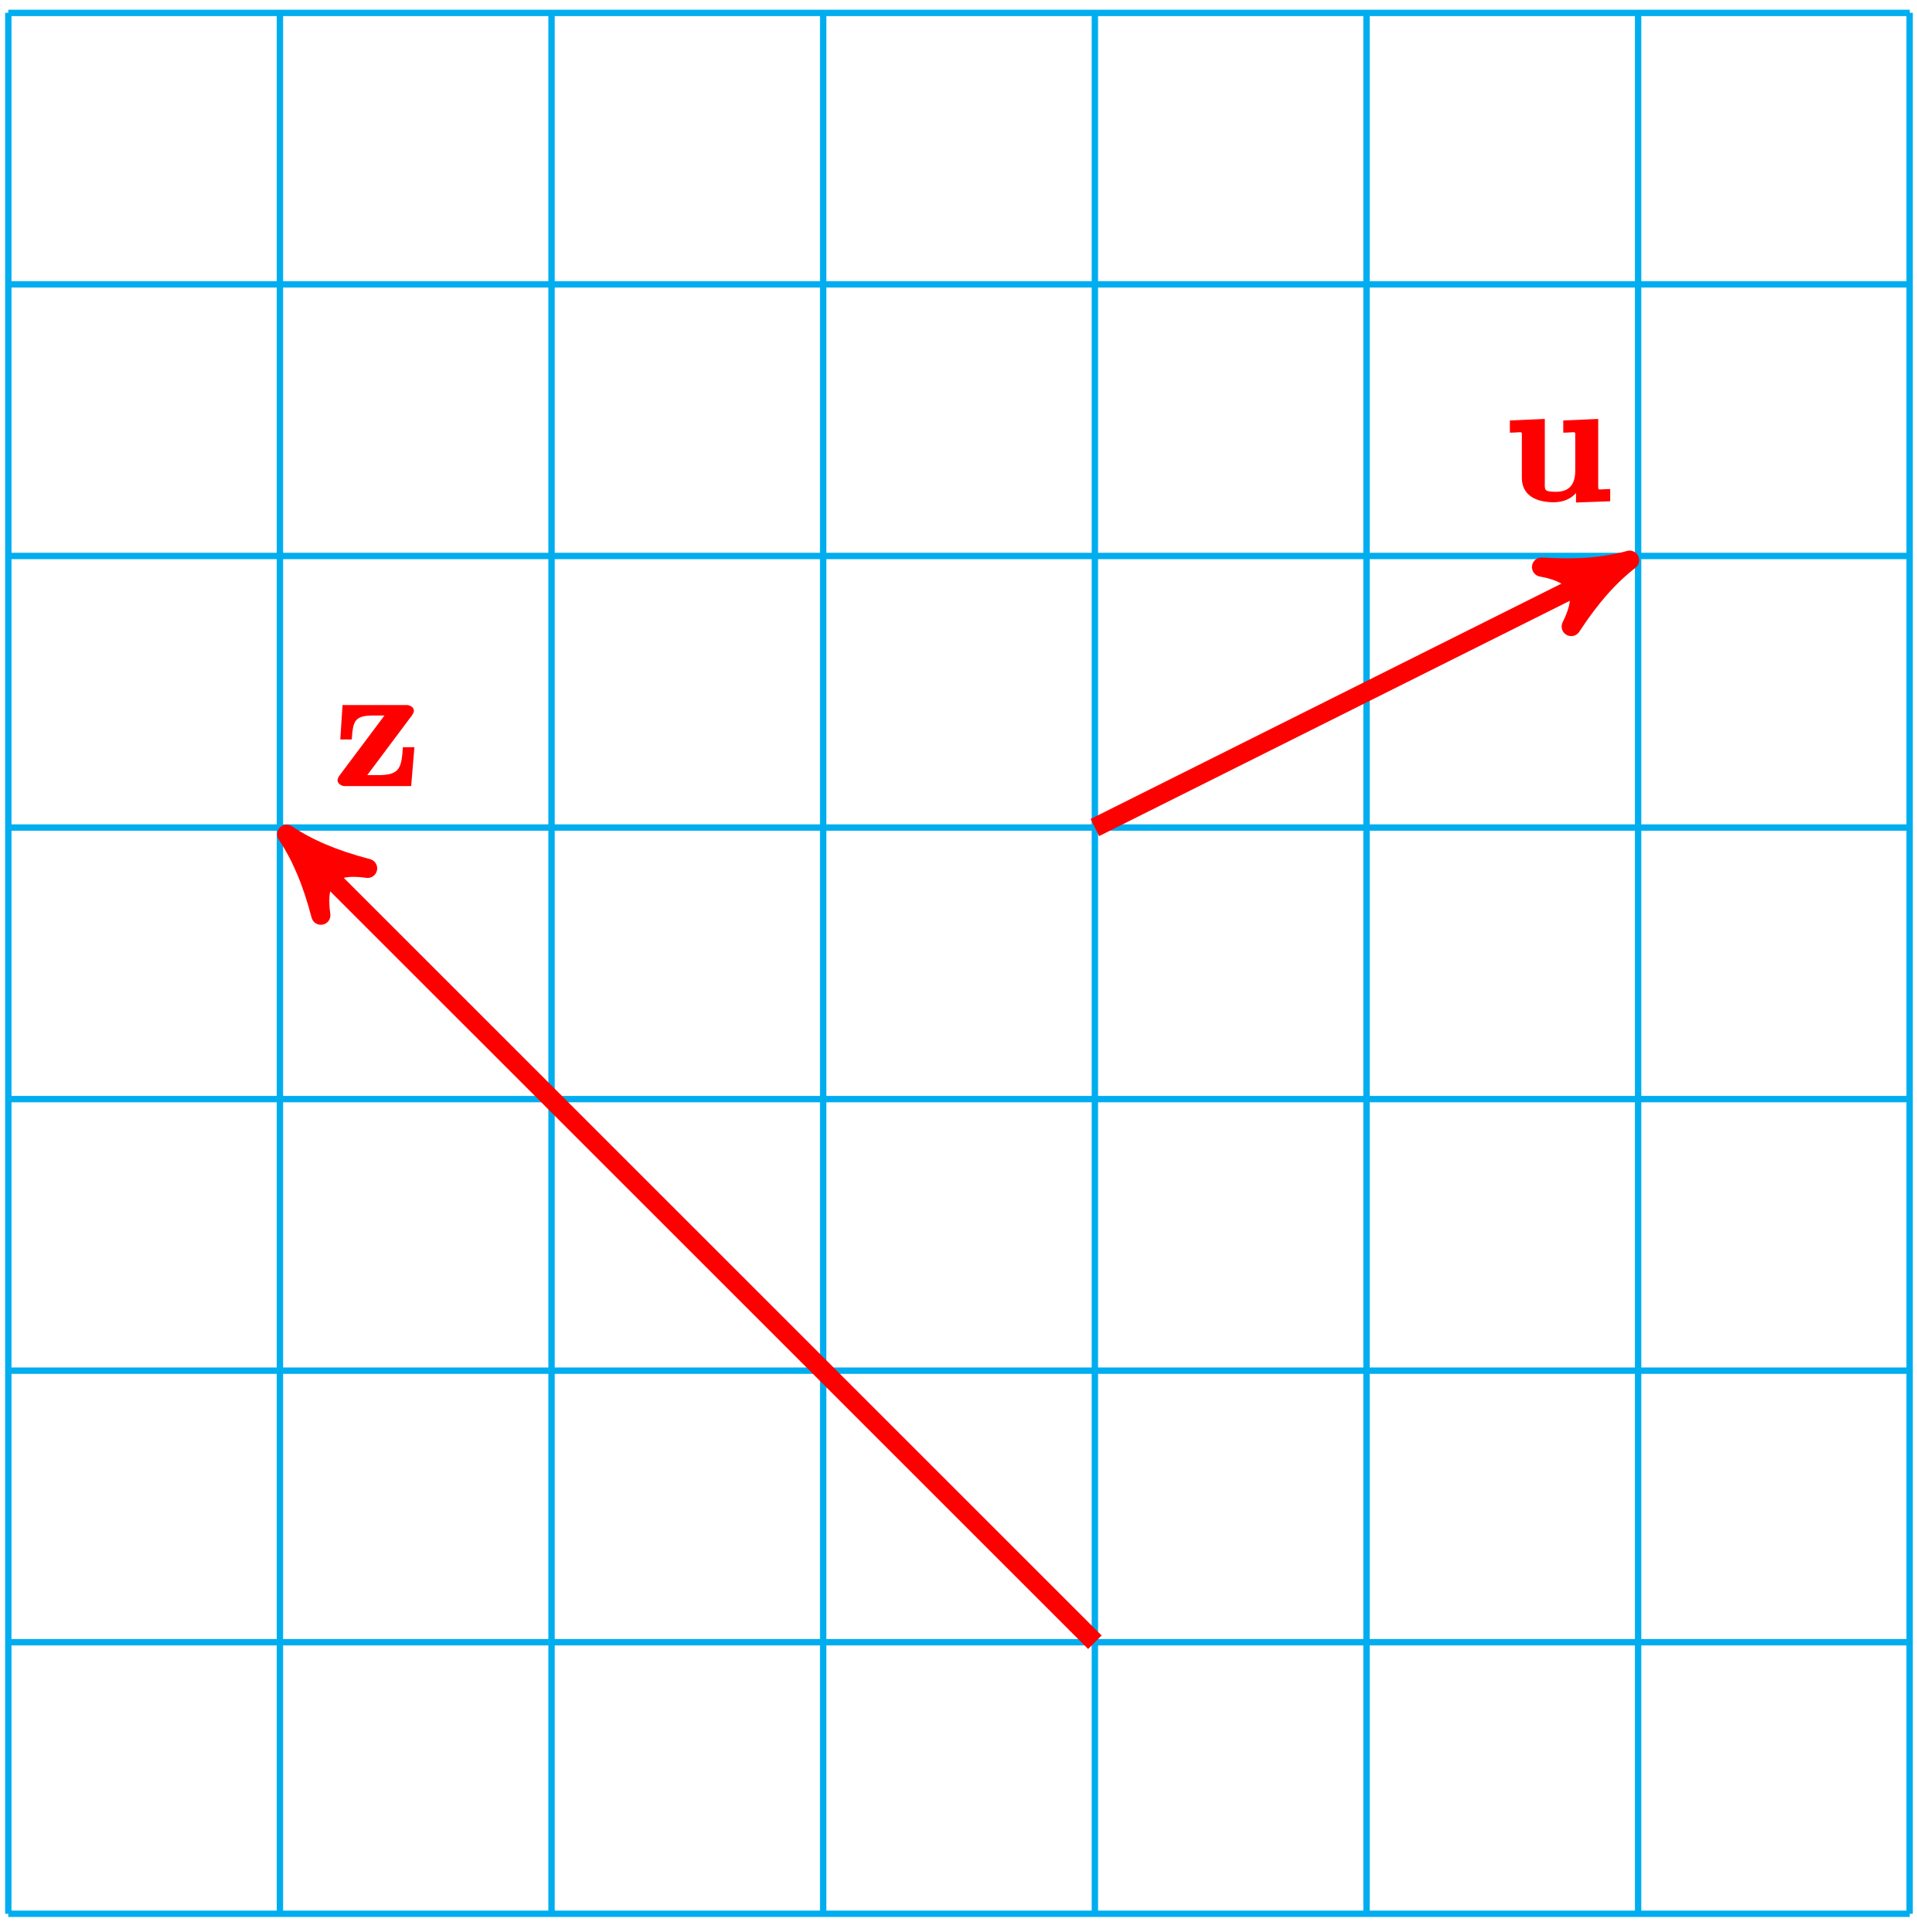
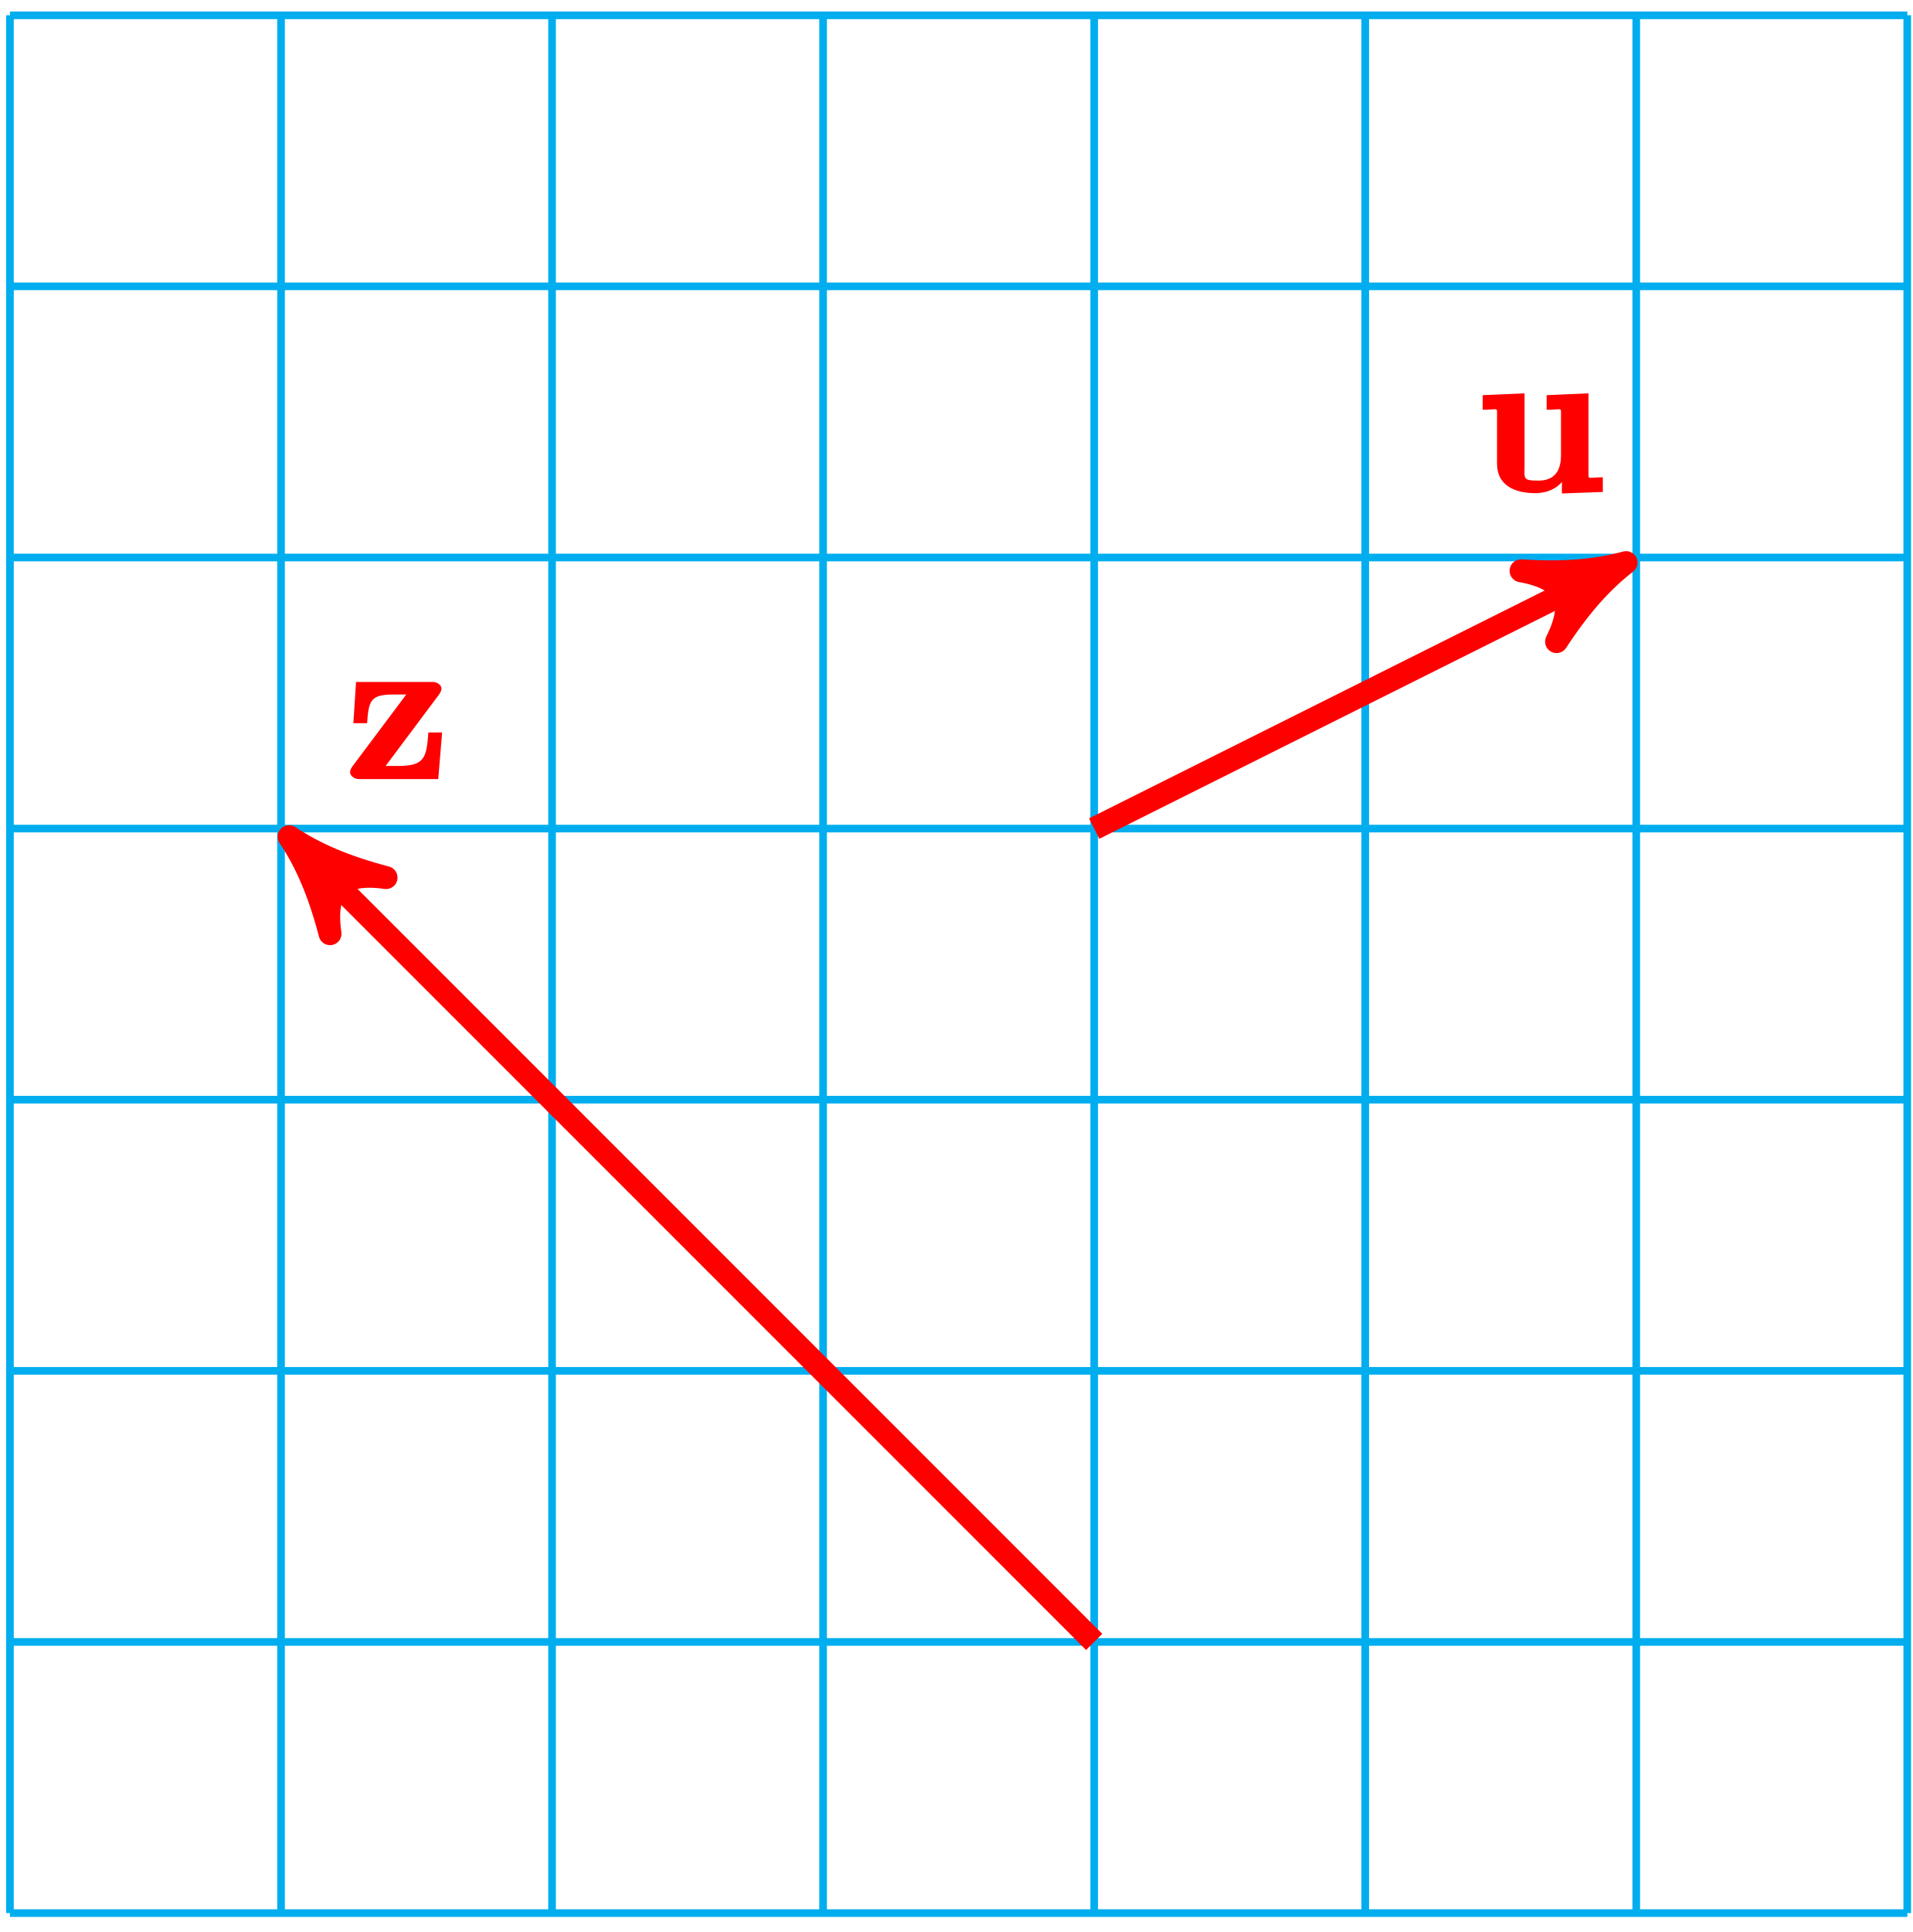
- <svg xmlns="http://www.w3.org/2000/svg" xmlns:xlink="http://www.w3.org/1999/xlink" width="120pt" height="121pt" viewBox="0 0 120 121" version="1.1">
+ <svg xmlns="http://www.w3.org/2000/svg" xmlns:xlink="http://www.w3.org/1999/xlink" width="100pt" height="101pt" viewBox="0 0 100 101" version="1.1">
  <defs>
    <g>
      <symbol overflow="visible" id="glyph0-0">
        <path style="stroke:none;" d="" />
      </symbol>
      <symbol overflow="visible" id="glyph0-1">
        <path style="stroke:none;" d="M 3.656 -4.906 L 3.656 -4.297 C 4.469 -4.297 4.406 -4.453 4.406 -4.031 L 4.406 -1.922 C 4.406 -1.094 4.062 -0.594 3.219 -0.594 C 2.406 -0.594 2.5 -0.703 2.5 -1.297 L 2.5 -5.156 L 0.312 -5.062 L 0.312 -4.297 C 1.125 -4.297 1.062 -4.453 1.062 -4.031 L 1.062 -1.469 C 1.062 -0.391 1.922 0.062 3.062 0.062 C 3.328 0.062 4.203 0.016 4.656 -0.812 L 4.453 -0.812 L 4.453 0.078 L 6.594 0 L 6.594 -0.766 C 5.797 -0.766 5.844 -0.609 5.844 -1.031 L 5.844 -5.156 L 3.656 -5.062 Z M 3.656 -4.906 " />
      </symbol>
      <symbol overflow="visible" id="glyph0-2">
        <path style="stroke:none;" d="M 4.828 -4.406 C 4.922 -4.531 4.969 -4.656 4.969 -4.719 C 4.969 -4.938 4.719 -5.078 4.516 -5.078 L 0.5 -5.078 L 0.359 -2.922 L 1.078 -2.922 C 1.156 -4.109 1.266 -4.422 2.453 -4.422 L 3.125 -4.422 L 0.328 -0.688 C 0.234 -0.578 0.188 -0.438 0.188 -0.359 C 0.188 -0.156 0.438 0 0.641 0 L 4.797 0 L 5 -2.438 L 4.281 -2.438 C 4.188 -1.141 4.094 -0.688 2.734 -0.688 L 2.047 -0.688 Z M 4.828 -4.406 " />
      </symbol>
    </g>
  </defs>
  <g id="surface1">
-     <path style="fill:none;stroke-width:0.399;stroke-linecap:butt;stroke-linejoin:miter;stroke:rgb(0%,67.839%,93.729%);stroke-opacity:1;stroke-miterlimit:10;" d="M -0 0.001 L 119.058 0.001 M -0 17.008 L 119.058 17.008 M -0 34.016 L 119.058 34.016 M -0 51.024 L 119.058 51.024 M -0 68.032 L 119.058 68.032 M -0 85.04 L 119.058 85.04 M -0 102.051 L 119.058 102.051 M -0 119.051 L 119.058 119.051 M -0 0.001 L -0 119.059 M 17.007 0.001 L 17.007 119.059 M 34.015 0.001 L 34.015 119.059 M 51.023 0.001 L 51.023 119.059 M 68.035 0.001 L 68.035 119.059 M 85.043 0.001 L 85.043 119.059 M 102.05 0.001 L 102.05 119.059 M 119.05 0.001 L 119.05 119.059 " transform="matrix(1,0,0,-1,0.52,119.86)" />
-     <path style="fill:none;stroke-width:1.196;stroke-linecap:butt;stroke-linejoin:miter;stroke:rgb(100%,0%,0%);stroke-opacity:1;stroke-miterlimit:10;" d="M 68.035 68.032 L 100.371 84.2 " transform="matrix(1,0,0,-1,0.52,119.86)" />
-     <path style="fill-rule:nonzero;fill:rgb(100%,0%,0%);fill-opacity:1;stroke-width:1.196;stroke-linecap:butt;stroke-linejoin:round;stroke:rgb(100%,0%,0%);stroke-opacity:1;stroke-miterlimit:10;" d="M 1.276 -0 C -0.318 0.318 -1.914 0.955 -3.826 2.072 C -1.912 0.637 -1.914 -0.637 -3.828 -2.072 C -1.912 -0.955 -0.32 -0.32 1.276 -0 Z M 1.276 -0 " transform="matrix(0.898,-0.44897,-0.44897,-0.898,100.8896,35.65865)" />
-     <path style=" stroke:none;fill-rule:nonzero;fill:rgb(100%,100%,100%);fill-opacity:1;" d="M 101.848 25.711 L 93.332 25.711 L 93.332 32.289 L 101.848 32.289 Z M 101.848 25.711 " />
+     <path style="fill:none;stroke-width:0.399;stroke-linecap:butt;stroke-linejoin:miter;stroke:rgb(0%,67.839%,93.729%);stroke-opacity:1;stroke-miterlimit:10;" d="M -0 -0.002 L 99.214 -0.002 M -0 14.174 L 99.214 14.174 M -0 28.346 L 99.214 28.346 M -0 42.522 L 99.214 42.522 M -0 56.694 L 99.214 56.694 M -0 70.865 L 99.214 70.865 M -0 85.041 L 99.214 85.041 M -0 99.209 L 99.214 99.209 M -0 -0.002 L -0 99.213 M 14.175 -0.002 L 14.175 99.213 M 28.347 -0.002 L 28.347 99.213 M 42.519 -0.002 L 42.519 99.213 M 56.695 -0.002 L 56.695 99.213 M 70.867 -0.002 L 70.867 99.213 M 85.039 -0.002 L 85.039 99.213 M 99.21 -0.002 L 99.21 99.213 " transform="matrix(1,0,0,-1,0.52,100.01)" />
+     <path style="fill:none;stroke-width:1.196;stroke-linecap:butt;stroke-linejoin:miter;stroke:rgb(100%,0%,0%);stroke-opacity:1;stroke-miterlimit:10;" d="M 56.695 56.694 L 83.367 70.03 " transform="matrix(1,0,0,-1,0.52,100.01)" />
+     <path style="fill-rule:nonzero;fill:rgb(100%,0%,0%);fill-opacity:1;stroke-width:1.196;stroke-linecap:butt;stroke-linejoin:round;stroke:rgb(100%,0%,0%);stroke-opacity:1;stroke-miterlimit:10;" d="M 1.277 -0.001 C -0.32 0.317 -1.913 0.957 -3.828 2.071 C -1.911 0.637 -1.911 -0.638 -3.824 -2.071 C -1.913 -0.956 -0.32 -0.32 1.277 -0.001 Z M 1.277 -0.001 " transform="matrix(0.89442,-0.4472,-0.4472,-0.89442,83.88516,29.9806)" />
+     <path style=" stroke:none;fill-rule:nonzero;fill:rgb(100%,100%,100%);fill-opacity:1;" d="M 84.84 20.039 L 76.32 20.039 L 76.32 26.613 L 84.84 26.613 Z M 84.84 20.039 " />
    <g style="fill:rgb(100%,0%,0%);fill-opacity:1;">
-       <use xlink:href="#glyph0-1" x="94.228" y="31.394" />
+       <use xlink:href="#glyph0-1" x="77.218" y="25.719" />
    </g>
-     <path style="fill:none;stroke-width:1.196;stroke-linecap:butt;stroke-linejoin:miter;stroke:rgb(100%,0%,0%);stroke-opacity:1;stroke-miterlimit:10;" d="M 68.035 17.008 L 18.328 66.712 " transform="matrix(1,0,0,-1,0.52,119.86)" />
-     <path style="fill-rule:nonzero;fill:rgb(100%,0%,0%);fill-opacity:1;stroke-width:1.196;stroke-linecap:butt;stroke-linejoin:round;stroke:rgb(100%,0%,0%);stroke-opacity:1;stroke-miterlimit:10;" d="M 1.275 -0.001 C -0.316 0.319 -1.913 0.954 -3.827 2.073 C -1.913 0.639 -1.913 -0.637 -3.824 -2.073 C -1.913 -0.957 -0.319 -0.319 1.275 -0.001 Z M 1.275 -0.001 " transform="matrix(-0.70709,-0.7071,-0.7071,0.70709,18.8496,53.14839)" />
-     <path style=" stroke:none;fill-rule:nonzero;fill:rgb(100%,100%,100%);fill-opacity:1;" d="M 27.23 43.555 L 20.055 43.555 L 20.055 50.129 L 27.23 50.129 Z M 27.23 43.555 " />
+     <path style="fill:none;stroke-width:1.196;stroke-linecap:butt;stroke-linejoin:miter;stroke:rgb(100%,0%,0%);stroke-opacity:1;stroke-miterlimit:10;" d="M 56.695 14.174 L 15.5 55.369 " transform="matrix(1,0,0,-1,0.52,100.01)" />
+     <path style="fill-rule:nonzero;fill:rgb(100%,0%,0%);fill-opacity:1;stroke-width:1.196;stroke-linecap:butt;stroke-linejoin:round;stroke:rgb(100%,0%,0%);stroke-opacity:1;stroke-miterlimit:10;" d="M 1.275 -0.001 C -0.319 0.316 -1.912 0.954 -3.827 2.073 C -1.912 0.64 -1.912 -0.637 -3.824 -2.073 C -1.912 -0.957 -0.319 -0.319 1.275 -0.001 Z M 1.275 -0.001 " transform="matrix(-0.70712,-0.7071,-0.7071,0.70712,16.01785,44.64081)" />
+     <path style=" stroke:none;fill-rule:nonzero;fill:rgb(100%,100%,100%);fill-opacity:1;" d="M 24.398 35.047 L 17.223 35.047 L 17.223 41.621 L 24.398 41.621 Z M 24.398 35.047 " />
    <g style="fill:rgb(100%,0%,0%);fill-opacity:1;">
-       <use xlink:href="#glyph0-2" x="20.948" y="49.234" />
+       <use xlink:href="#glyph0-2" x="18.118" y="40.729" />
    </g>
  </g>
</svg>
